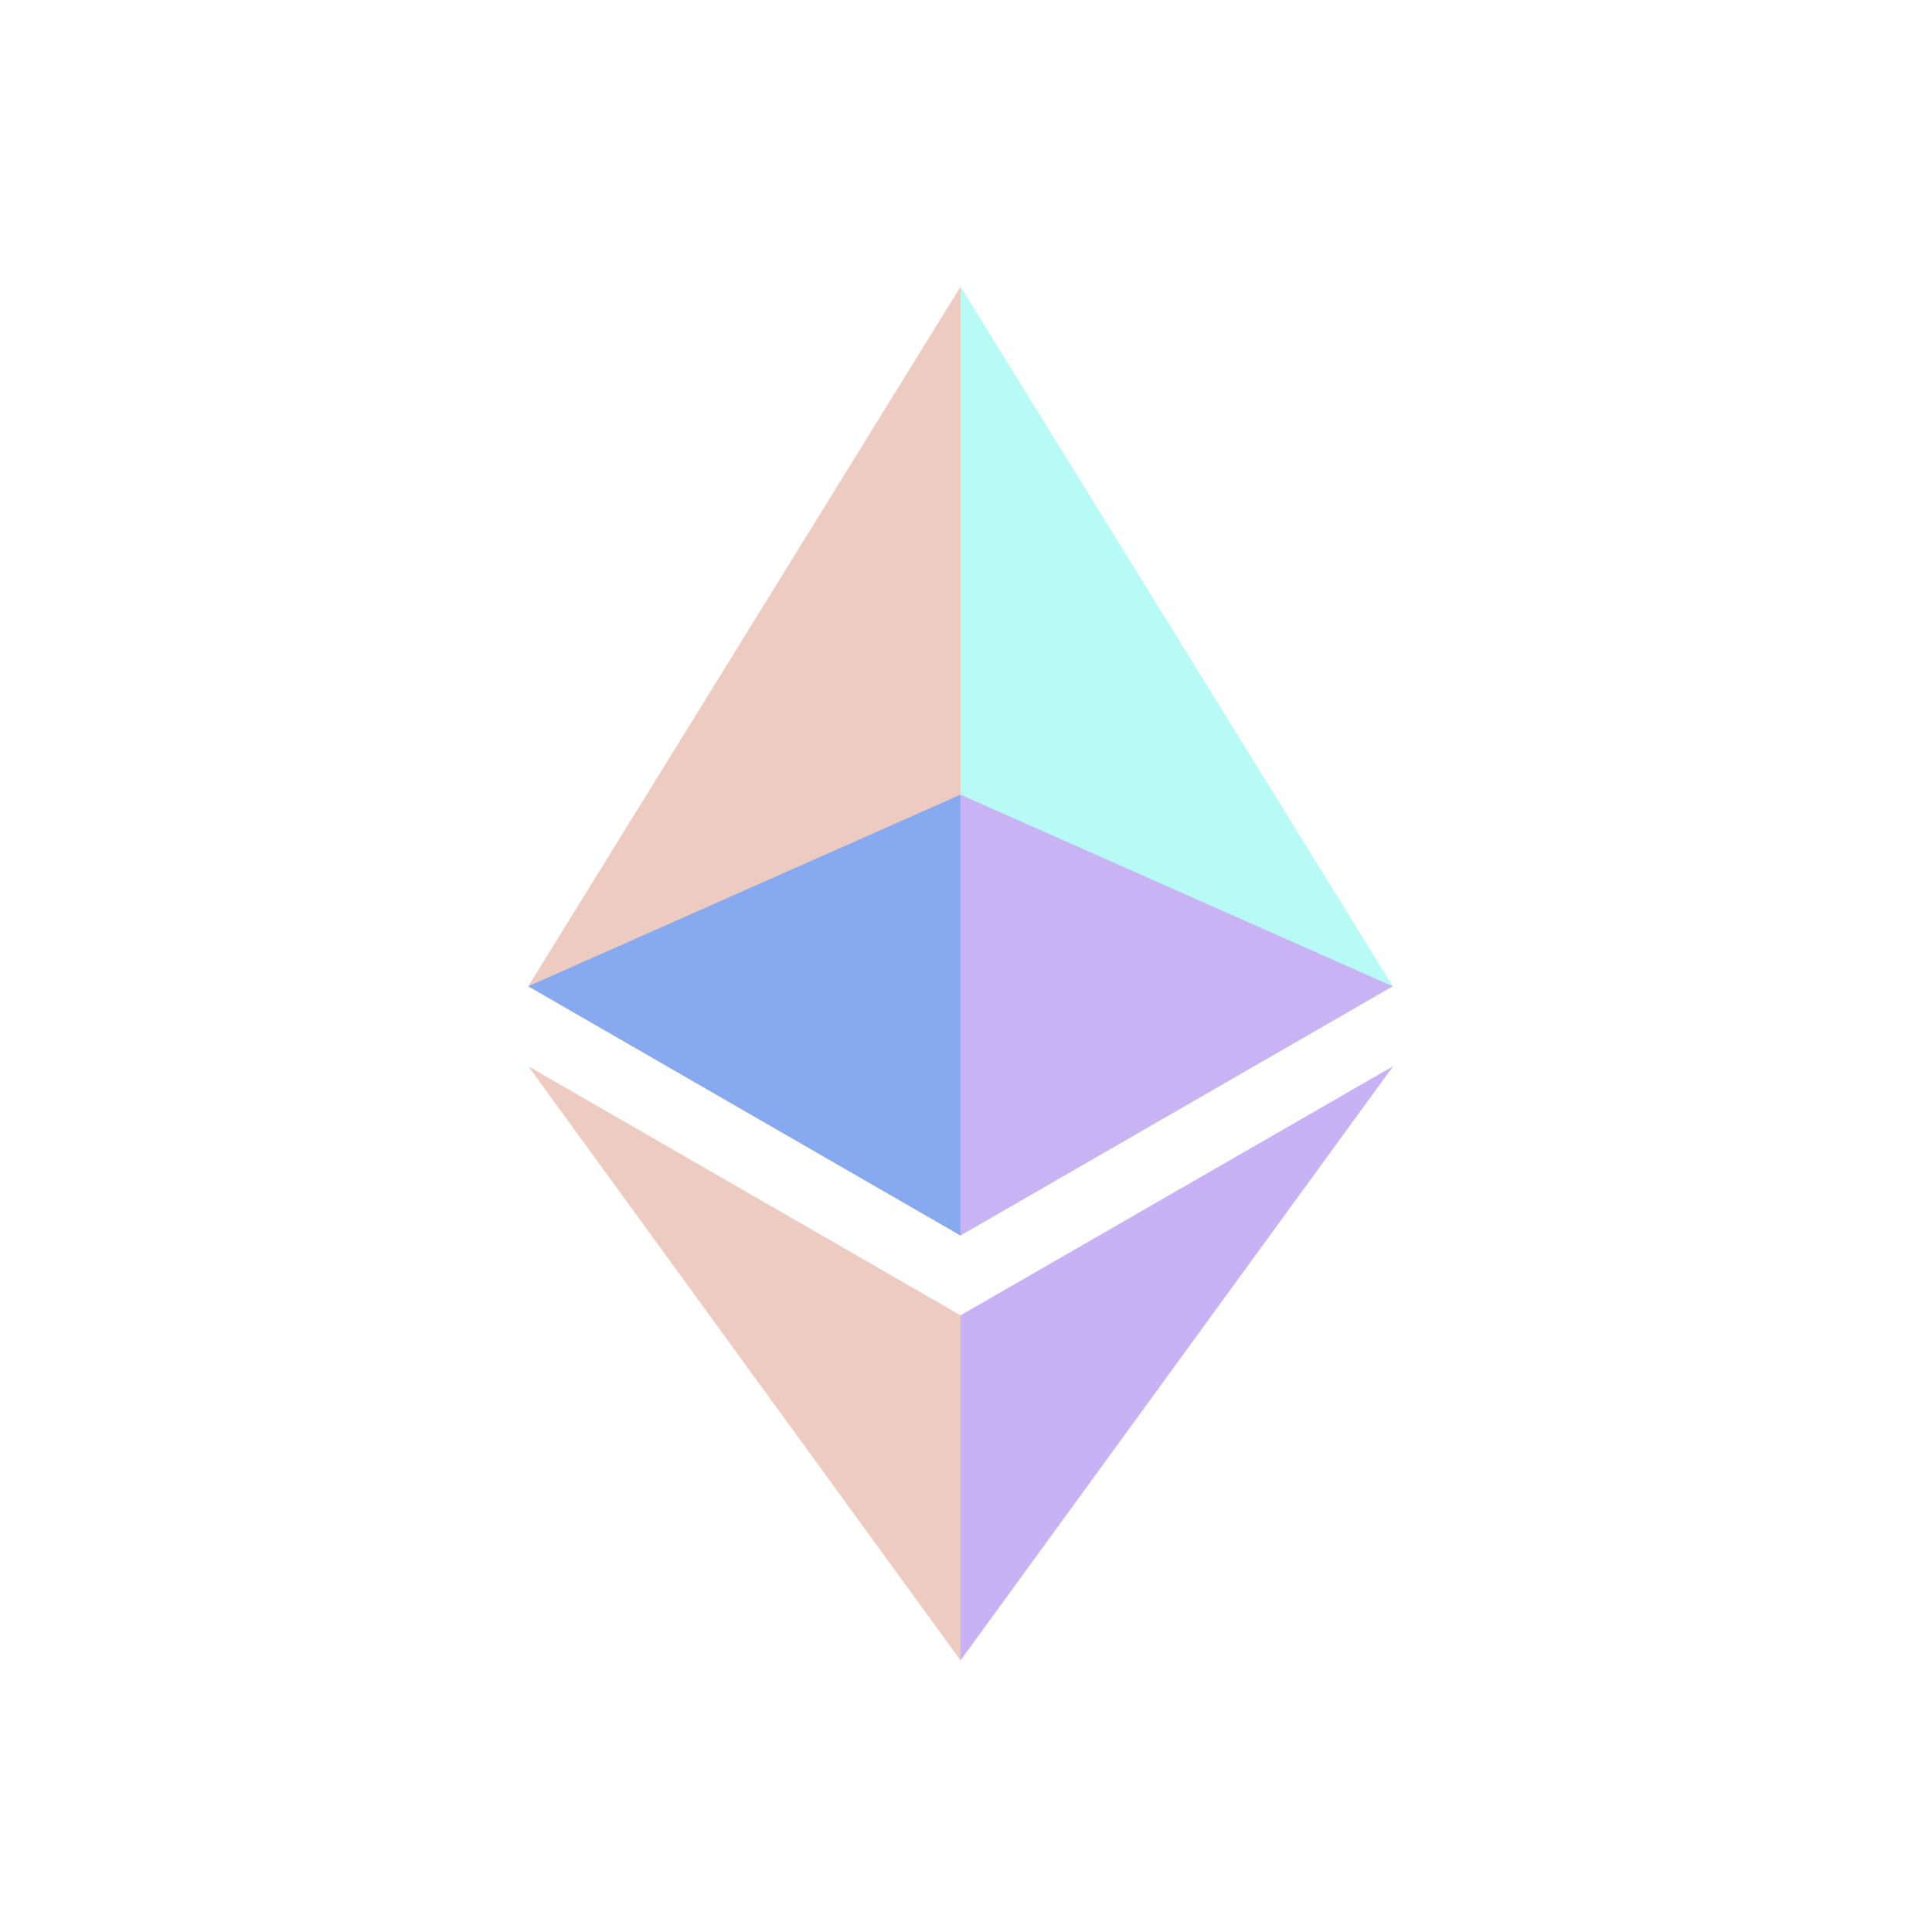
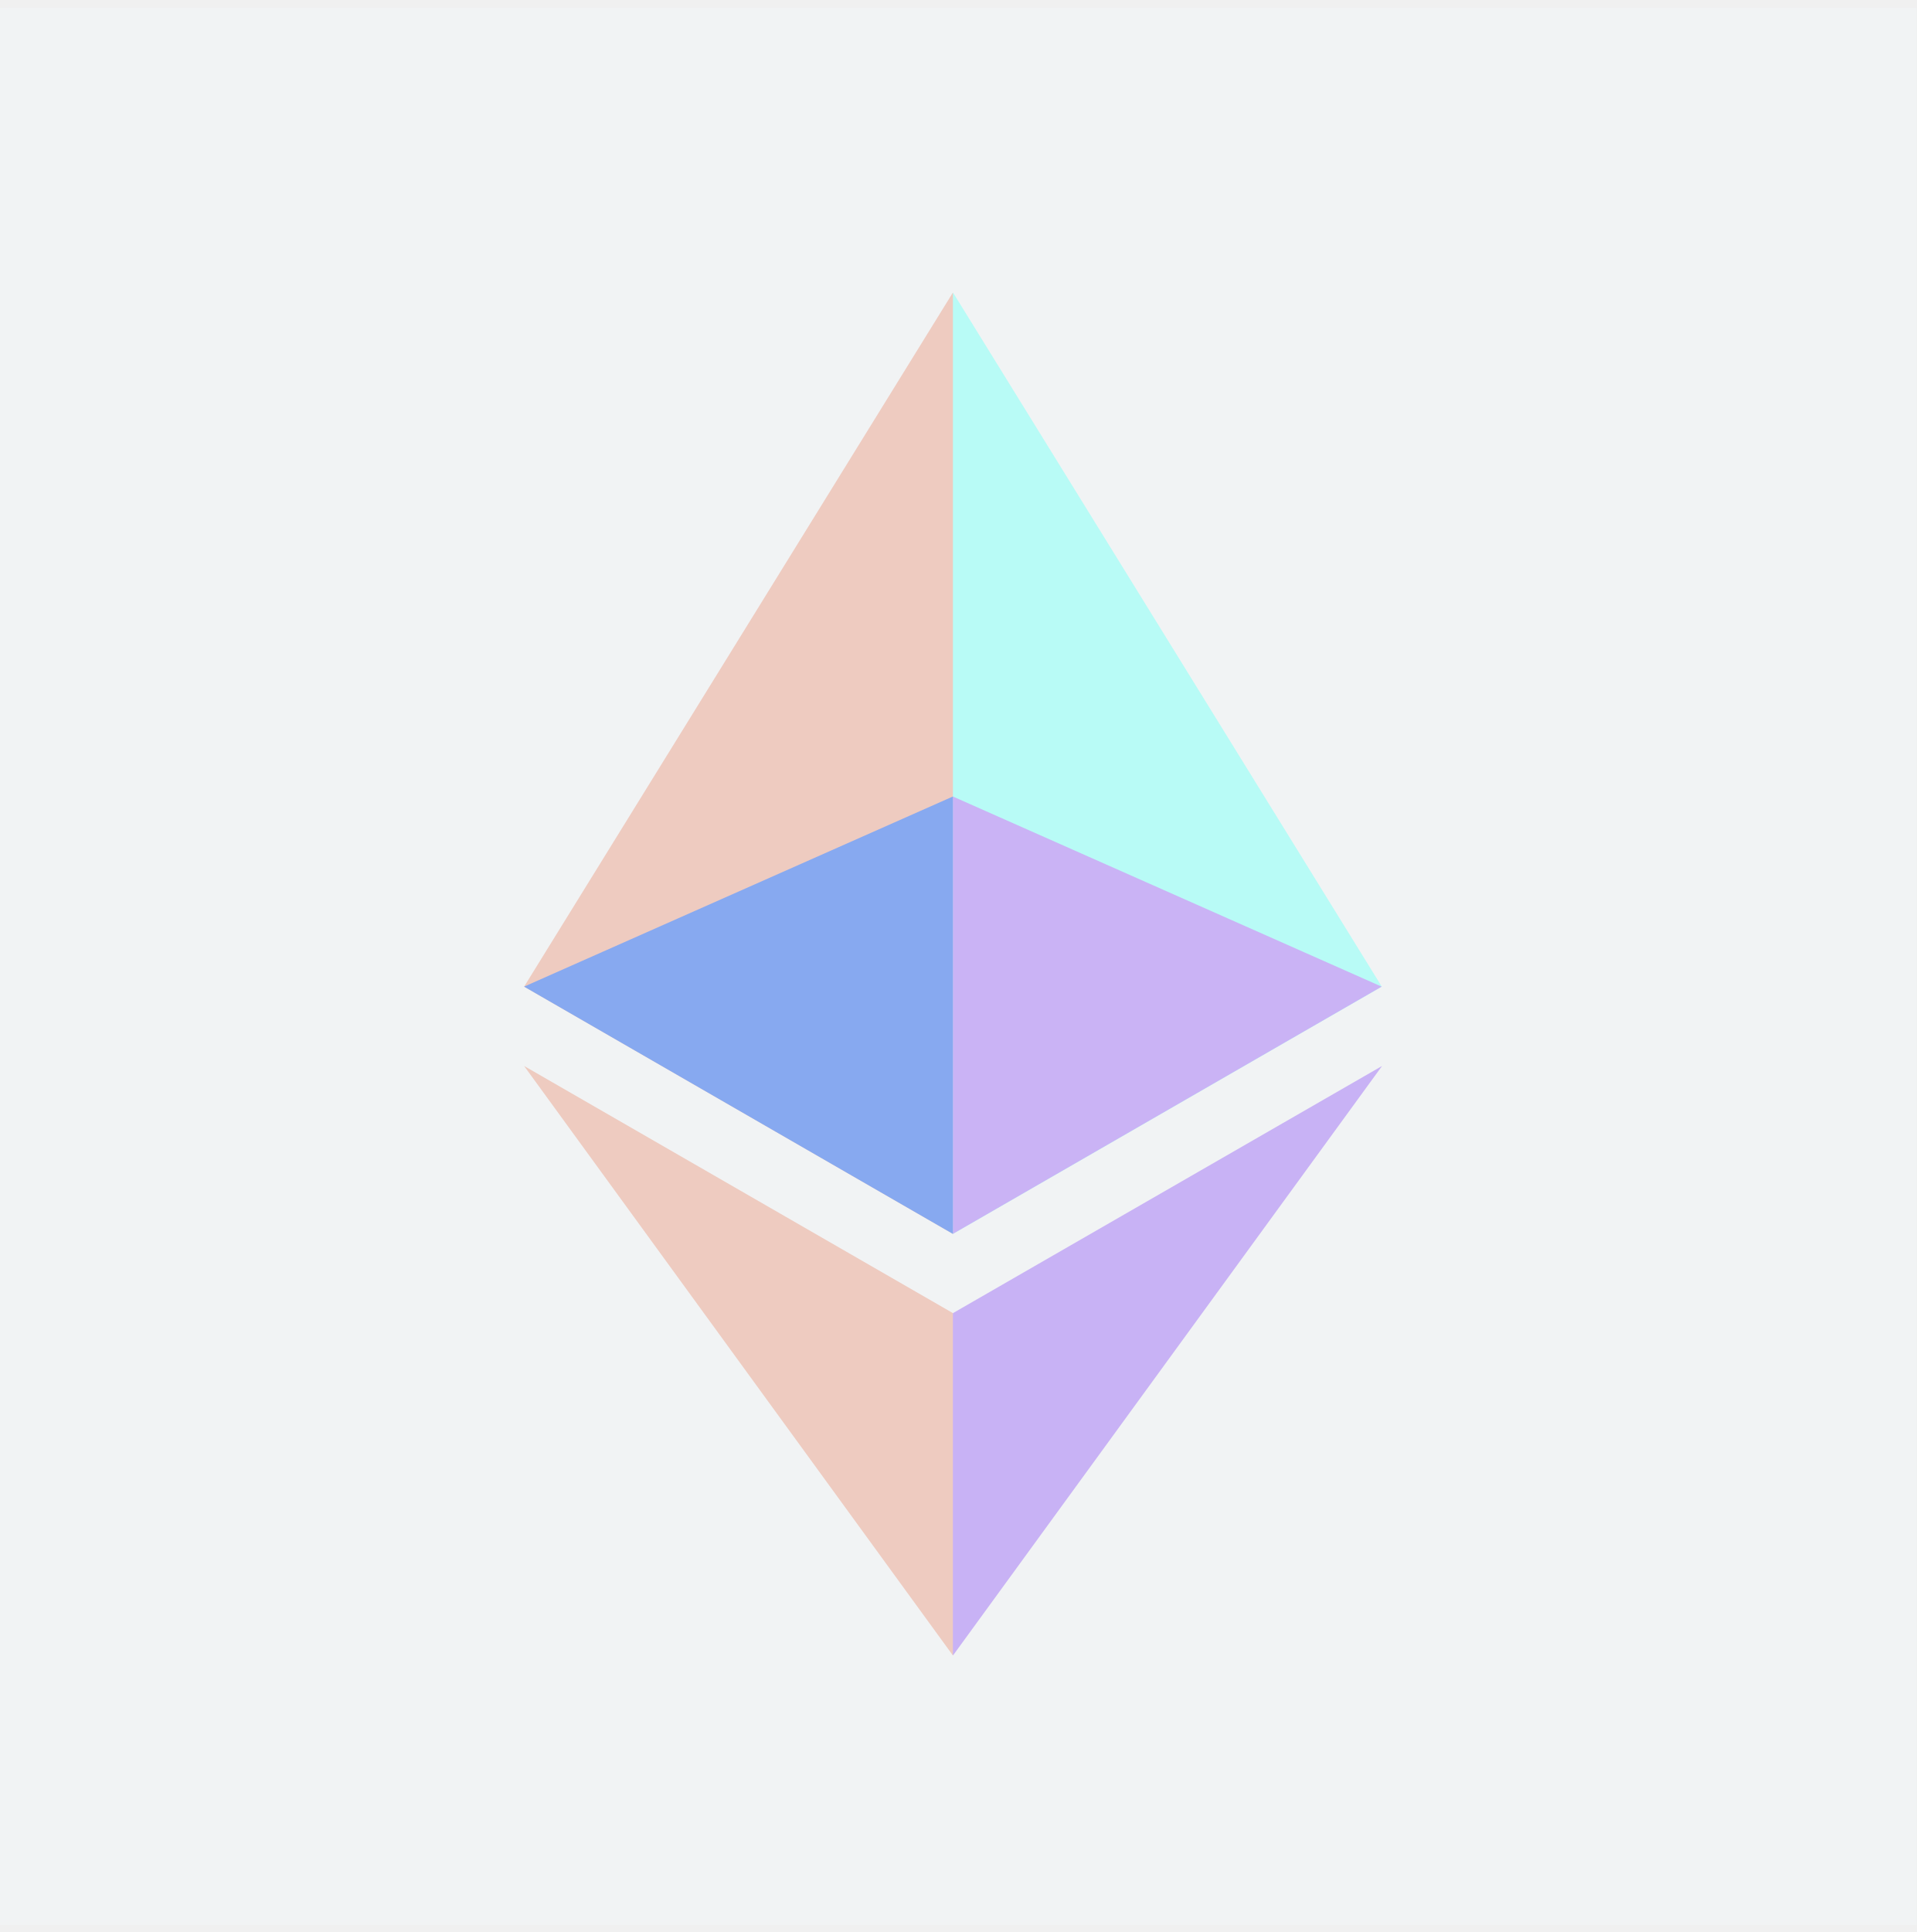
- <svg xmlns="http://www.w3.org/2000/svg" width="128" height="128" viewBox="0 0 128 128" fill="none">
+ <svg xmlns="http://www.w3.org/2000/svg" width="128" height="129" viewBox="0 0 128 129" fill="none">
  <g clip-path="url(#clip0_2544_57210)">
-     <rect width="128" height="128" fill="white" />
-     <path d="M63.643 19L63.017 21.074V81.245L63.643 81.854L92.279 65.344L63.643 19Z" fill="#B8FBF6" />
-     <path d="M63.636 19L35 65.344L63.636 81.854V52.649V19Z" fill="#EECBC0" />
-     <path d="M63.643 87.142L63.29 87.562V108.995L63.643 110L92.296 70.641L63.643 87.142Z" fill="#C8B2F5" />
-     <path d="M63.636 110V87.142L35 70.641L63.636 110Z" fill="#EECBC0" />
-     <path d="M63.632 81.853L92.268 65.343L63.632 52.648V81.853Z" fill="#CAB3F5" />
-     <path d="M35 65.343L63.636 81.853V52.648L35 65.343Z" fill="#87A9F0" />
+     <rect width="128" height="128" transform="translate(0 0.53418)" fill="#F1F3F4" />
+     <path d="M63.643 19.534L63.017 21.608V81.779L63.643 82.388L92.279 65.879L63.643 19.534Z" fill="#B8FBF6" />
+     <path d="M63.636 19.534L35 65.879L63.636 82.388V53.183V19.534Z" fill="#EECBC0" />
+     <path d="M63.643 87.676L63.29 88.096V109.53L63.643 110.534L92.296 71.175L63.643 87.676Z" fill="#C8B2F5" />
+     <path d="M63.636 110.534V87.676L35 71.175L63.636 110.534Z" fill="#EECBC0" />
+     <path d="M63.632 82.387L92.268 65.877L63.632 53.182V82.387Z" fill="#CAB3F5" />
+     <path d="M35 65.877L63.636 82.387V53.182L35 65.877Z" fill="#87A9F0" />
  </g>
  <defs>
    <clipPath id="clip0_2544_57210">
-       <rect width="128" height="128" fill="white" />
+       <rect width="128" height="128" fill="white" transform="translate(0 0.53418)" />
    </clipPath>
  </defs>
</svg>
